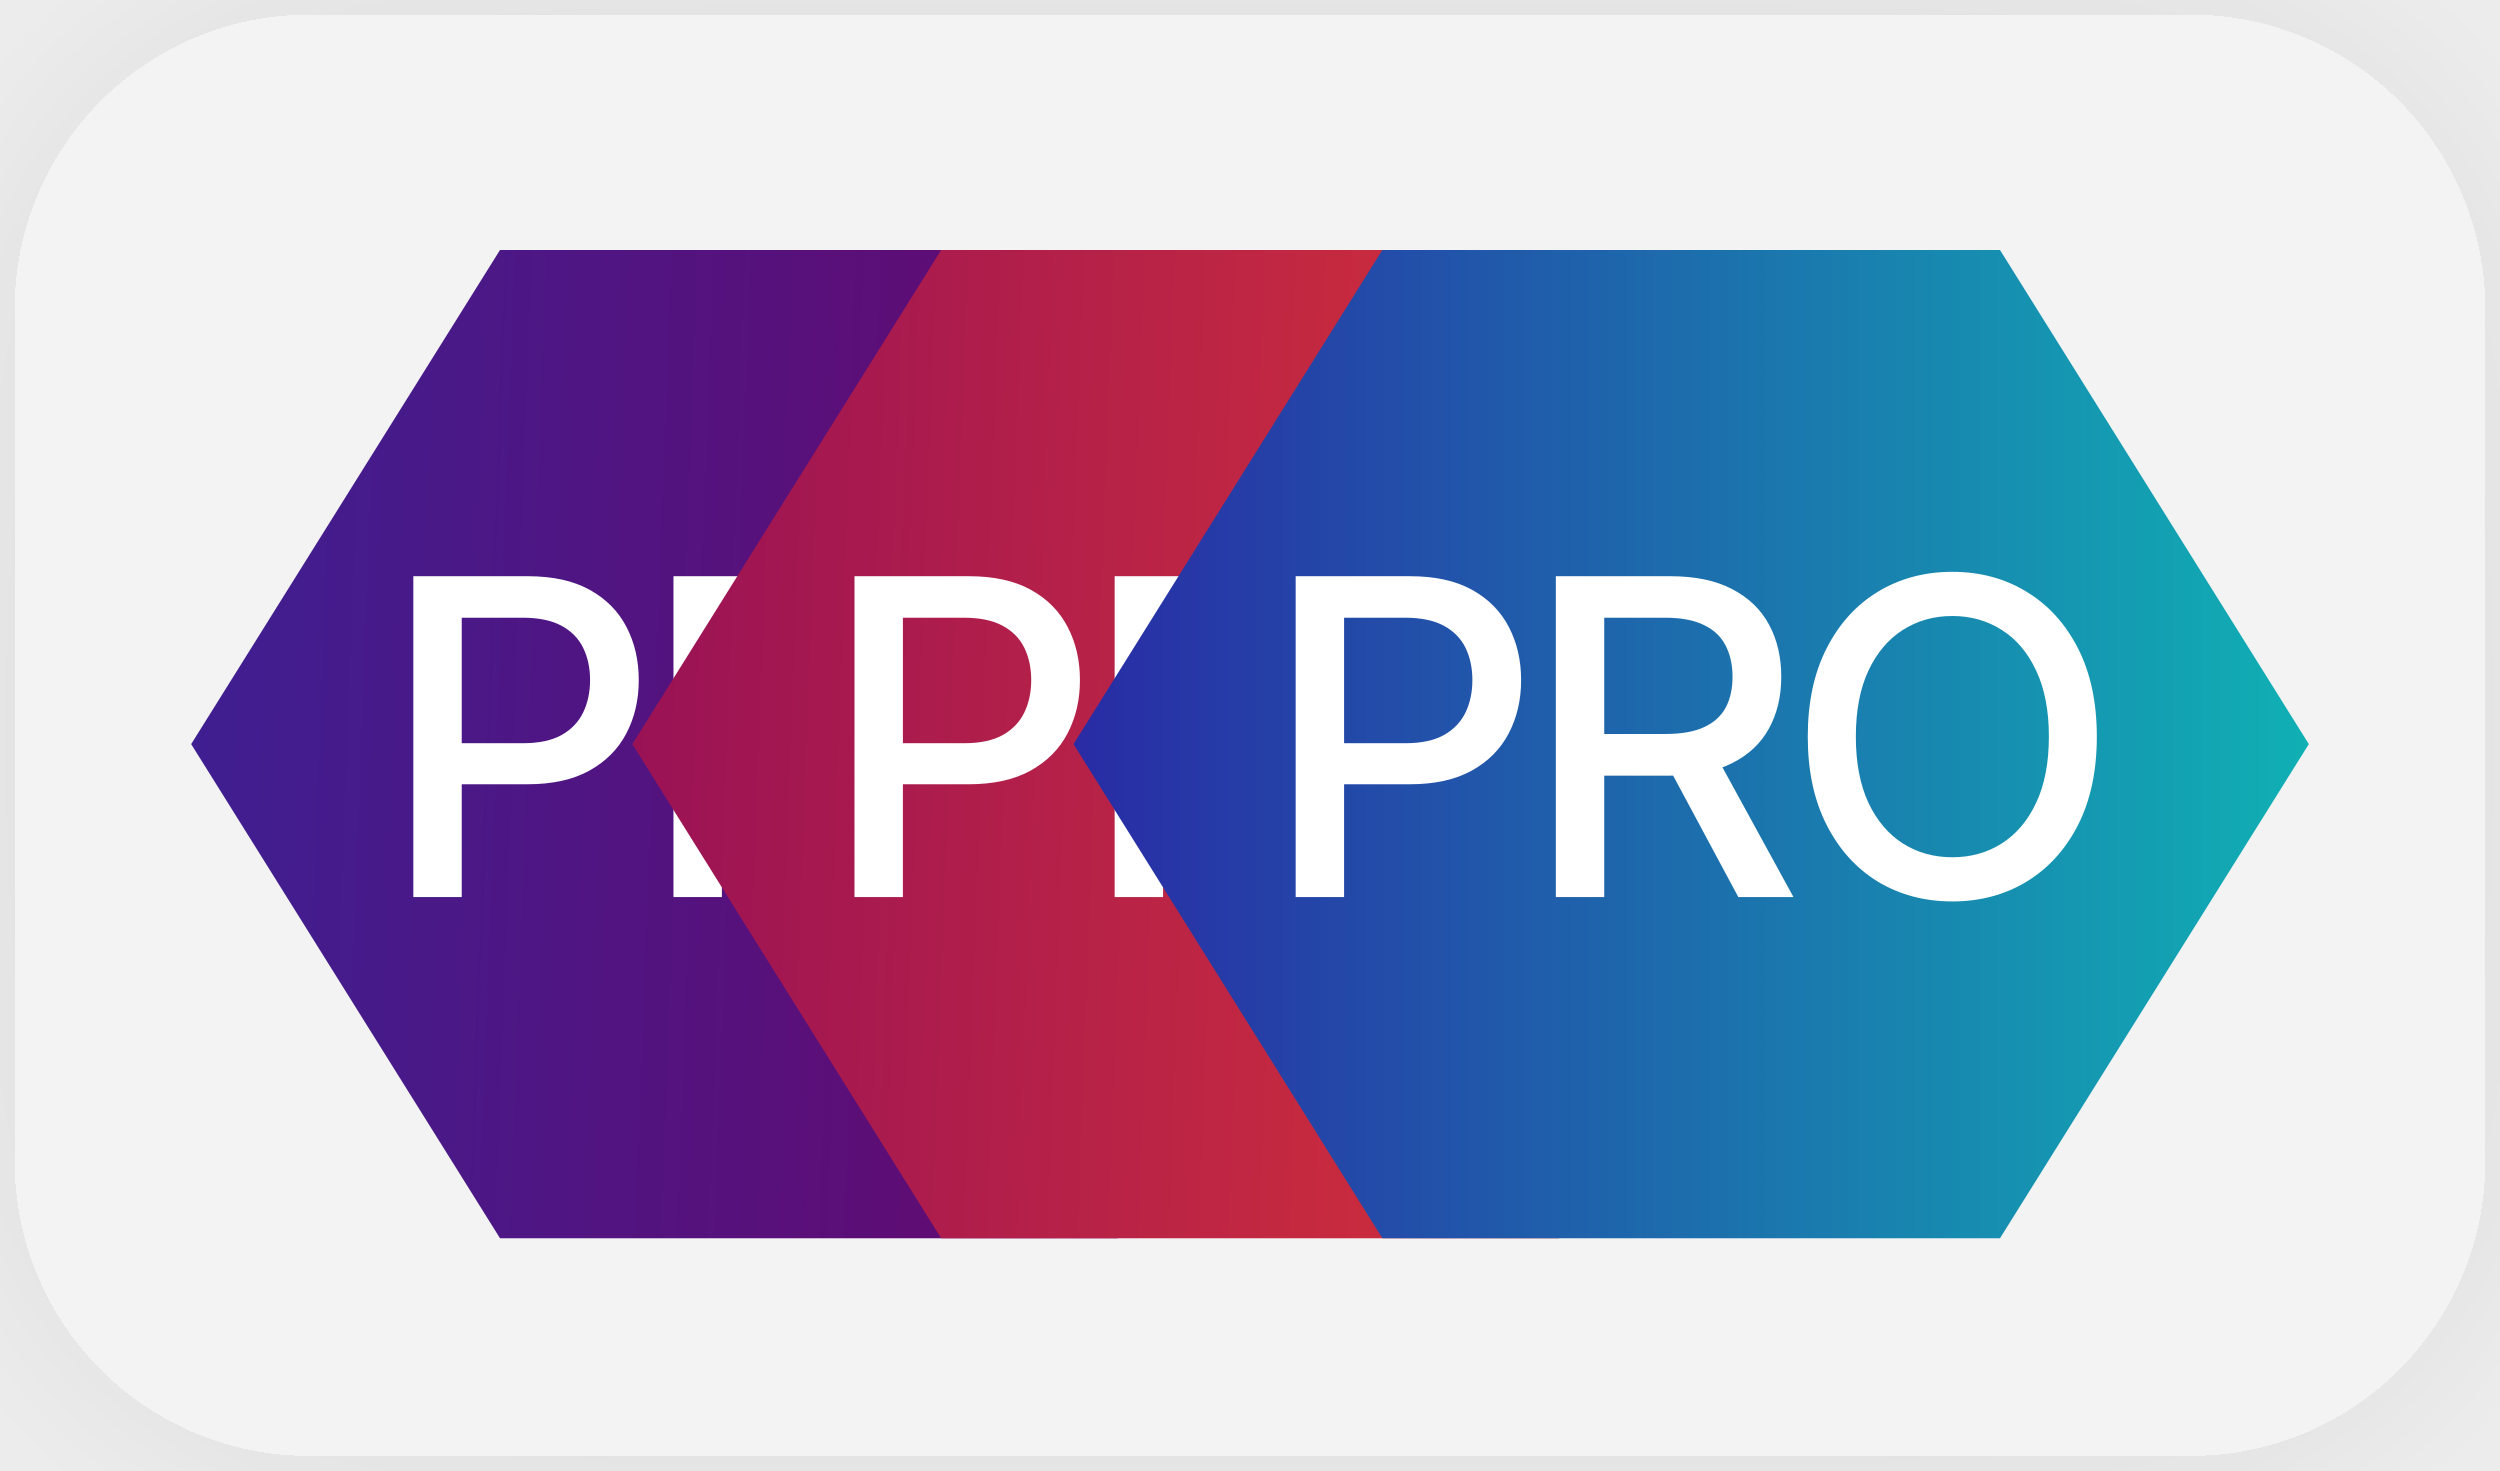
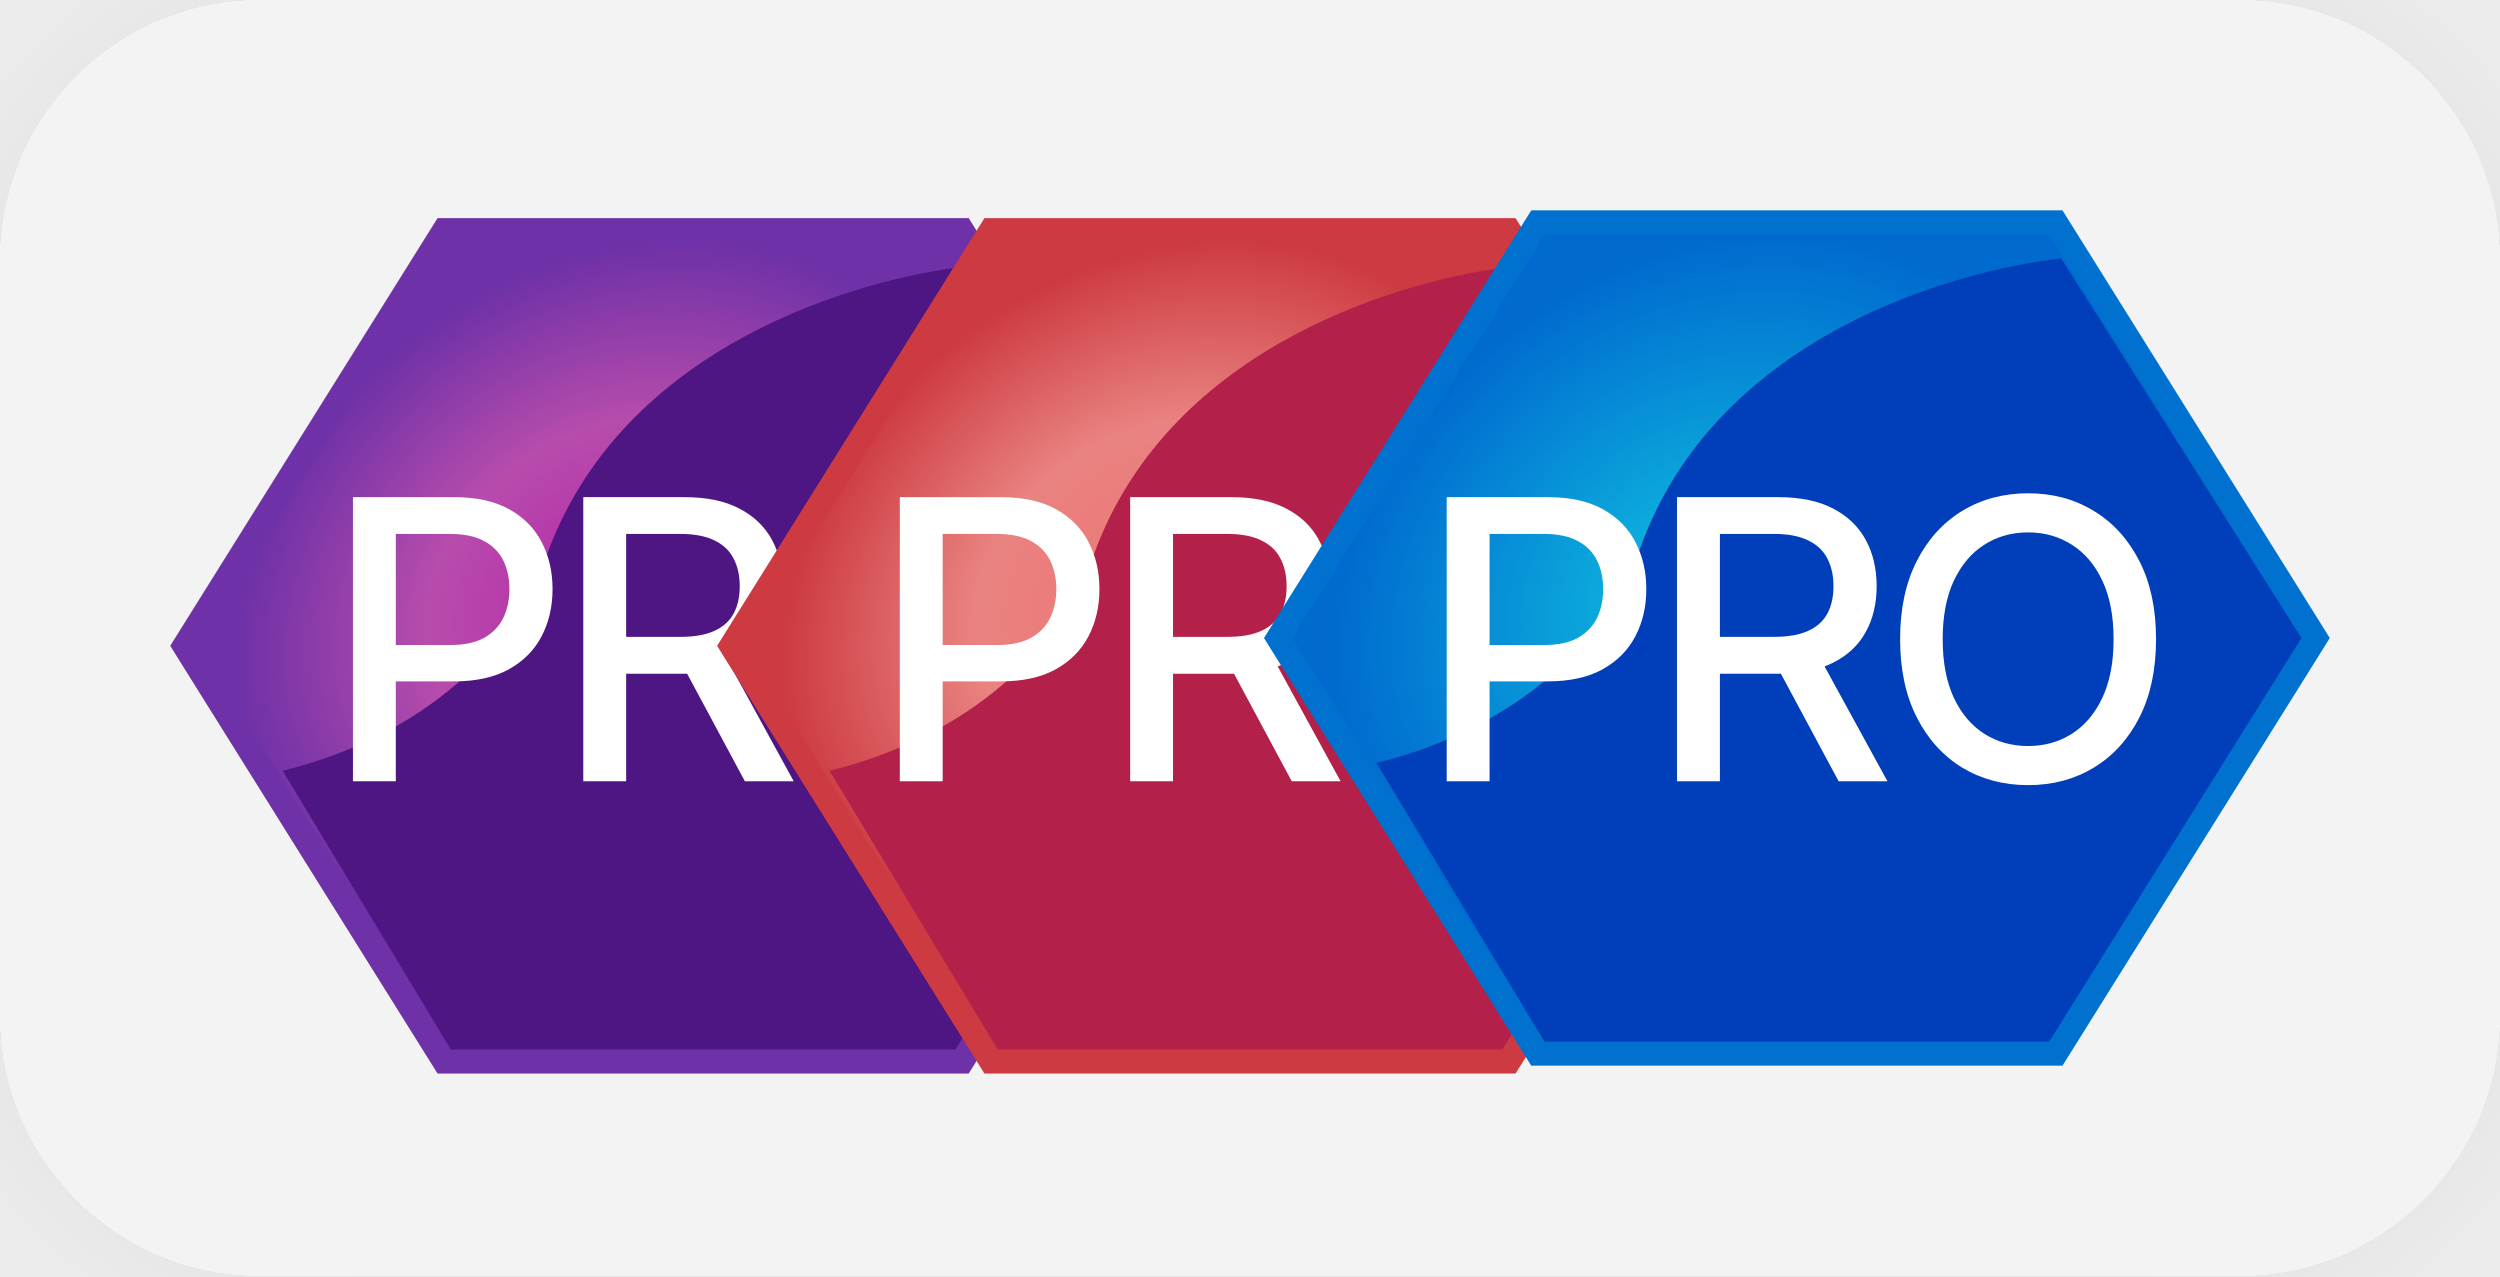
- <svg xmlns="http://www.w3.org/2000/svg" viewBox="31.5 39.5 85 50" fill="none">
-   <g filter="url(#filter0_dd_1172_38445)">
-     <rect x="32" y="40" width="84" height="49" rx="10" fill="white" fill-opacity="0.2" shape-rendering="crispEdges" />
-     <path d="M69.5 48H48.5L38 64.8L48.5 81.6H69.5L80 64.8L69.5 48Z" fill="url(#paint0_linear_1172_38445)" />
-     <path d="M45.553 70V59.091H49.441C50.29 59.091 50.993 59.245 51.551 59.554C52.108 59.863 52.526 60.286 52.803 60.822C53.08 61.355 53.218 61.955 53.218 62.623C53.218 63.294 53.078 63.897 52.797 64.434C52.52 64.966 52.101 65.389 51.54 65.701C50.983 66.01 50.281 66.165 49.436 66.165H46.762V64.769H49.287C49.823 64.769 50.258 64.677 50.592 64.492C50.926 64.304 51.171 64.048 51.327 63.725C51.483 63.402 51.562 63.034 51.562 62.623C51.562 62.211 51.483 61.845 51.327 61.525C51.171 61.206 50.924 60.955 50.587 60.774C50.253 60.593 49.813 60.502 49.266 60.502H47.199V70H45.553ZM54.398 70V59.091H58.286C59.131 59.091 59.833 59.236 60.39 59.528C60.951 59.819 61.37 60.222 61.647 60.737C61.924 61.248 62.063 61.84 62.063 62.511C62.063 63.178 61.923 63.766 61.642 64.274C61.365 64.778 60.946 65.171 60.385 65.451C59.827 65.731 59.126 65.872 58.281 65.872H55.335V64.455H58.132C58.664 64.455 59.098 64.379 59.431 64.226C59.769 64.073 60.016 63.851 60.172 63.56C60.328 63.269 60.406 62.919 60.406 62.511C60.406 62.099 60.326 61.742 60.166 61.44C60.01 61.138 59.764 60.907 59.426 60.748C59.092 60.584 58.654 60.502 58.11 60.502H56.044V70H54.398ZM59.783 65.078L62.478 70H60.603L57.961 65.078H59.783ZM72.792 64.546C72.792 65.71 72.579 66.712 72.153 67.55C71.727 68.384 71.142 69.027 70.4 69.478C69.662 69.925 68.822 70.149 67.881 70.149C66.936 70.149 66.093 69.925 65.35 69.478C64.612 69.027 64.029 68.382 63.603 67.544C63.177 66.706 62.964 65.707 62.964 64.546C62.964 63.381 63.177 62.381 63.603 61.547C64.029 60.709 64.612 60.066 65.35 59.618C66.093 59.167 66.936 58.942 67.881 58.942C68.822 58.942 69.662 59.167 70.4 59.618C71.142 60.066 71.727 60.709 72.153 61.547C72.579 62.381 72.792 63.381 72.792 64.546ZM71.162 64.546C71.162 63.658 71.018 62.91 70.731 62.303C70.446 61.692 70.056 61.23 69.559 60.918C69.065 60.602 68.506 60.444 67.881 60.444C67.252 60.444 66.691 60.602 66.197 60.918C65.704 61.23 65.313 61.692 65.026 62.303C64.742 62.91 64.599 63.658 64.599 64.546C64.599 65.433 64.742 66.183 65.026 66.793C65.313 67.401 65.704 67.862 66.197 68.178C66.691 68.491 67.252 68.647 67.881 68.647C68.506 68.647 69.065 68.491 69.559 68.178C70.056 67.862 70.446 67.401 70.731 66.793C71.018 66.183 71.162 65.433 71.162 64.546Z" fill="white" />
-     <path d="M84.5 48H63.5L53 64.8L63.5 81.6H84.5L95 64.8L84.5 48Z" fill="url(#paint1_linear_1172_38445)" />
-     <path d="M60.553 70V59.091H64.442C65.29 59.091 65.993 59.245 66.551 59.554C67.108 59.863 67.526 60.286 67.803 60.822C68.08 61.355 68.218 61.955 68.218 62.623C68.218 63.294 68.078 63.897 67.797 64.434C67.52 64.966 67.101 65.389 66.54 65.701C65.983 66.01 65.281 66.165 64.436 66.165H61.762V64.769H64.287C64.823 64.769 65.258 64.677 65.592 64.492C65.926 64.304 66.171 64.048 66.327 63.725C66.483 63.402 66.561 63.034 66.561 62.623C66.561 62.211 66.483 61.845 66.327 61.525C66.171 61.206 65.924 60.955 65.587 60.774C65.253 60.593 64.813 60.502 64.266 60.502H62.199V70H60.553ZM69.398 70V59.091H73.286C74.131 59.091 74.833 59.236 75.39 59.528C75.951 59.819 76.37 60.222 76.647 60.737C76.924 61.248 77.063 61.84 77.063 62.511C77.063 63.178 76.923 63.766 76.642 64.274C76.365 64.778 75.946 65.171 75.385 65.451C74.827 65.731 74.126 65.872 73.281 65.872H70.335V64.455H73.132C73.664 64.455 74.098 64.379 74.431 64.226C74.769 64.073 75.016 63.851 75.172 63.56C75.328 63.269 75.406 62.919 75.406 62.511C75.406 62.099 75.326 61.742 75.166 61.44C75.01 61.138 74.763 60.907 74.426 60.748C74.092 60.584 73.654 60.502 73.11 60.502H71.044V70H69.398ZM74.783 65.078L77.478 70H75.603L72.961 65.078H74.783ZM87.792 64.546C87.792 65.71 87.579 66.712 87.153 67.55C86.727 68.384 86.142 69.027 85.4 69.478C84.662 69.925 83.822 70.149 82.881 70.149C81.936 70.149 81.093 69.925 80.35 69.478C79.612 69.027 79.029 68.382 78.603 67.544C78.177 66.706 77.964 65.707 77.964 64.546C77.964 63.381 78.177 62.381 78.603 61.547C79.029 60.709 79.612 60.066 80.35 59.618C81.093 59.167 81.936 58.942 82.881 58.942C83.822 58.942 84.662 59.167 85.4 59.618C86.142 60.066 86.727 60.709 87.153 61.547C87.579 62.381 87.792 63.381 87.792 64.546ZM86.162 64.546C86.162 63.658 86.018 62.91 85.731 62.303C85.446 61.692 85.056 61.23 84.559 60.918C84.065 60.602 83.506 60.444 82.881 60.444C82.252 60.444 81.691 60.602 81.197 60.918C80.704 61.23 80.313 61.692 80.026 62.303C79.742 62.91 79.599 63.658 79.599 64.546C79.599 65.433 79.742 66.183 80.026 66.793C80.313 67.401 80.704 67.862 81.197 68.178C81.691 68.491 82.252 68.647 82.881 68.647C83.506 68.647 84.065 68.491 84.559 68.178C85.056 67.862 85.446 67.401 85.731 66.793C86.018 66.183 86.162 65.433 86.162 64.546Z" fill="white" />
-     <path d="M99.5 48H78.5L68 64.8L78.5 81.6H99.5L110 64.8L99.5 48Z" fill="url(#paint2_linear_1172_38445)" />
-     <path d="M75.553 70V59.091H79.442C80.29 59.091 80.993 59.245 81.551 59.554C82.108 59.863 82.526 60.286 82.803 60.822C83.08 61.355 83.218 61.955 83.218 62.623C83.218 63.294 83.078 63.897 82.797 64.434C82.52 64.966 82.101 65.389 81.54 65.701C80.983 66.01 80.281 66.165 79.436 66.165H76.762V64.769H79.287C79.823 64.769 80.258 64.677 80.592 64.492C80.926 64.304 81.171 64.048 81.327 63.725C81.483 63.402 81.561 63.034 81.561 62.623C81.561 62.211 81.483 61.845 81.327 61.525C81.171 61.206 80.924 60.955 80.587 60.774C80.253 60.593 79.813 60.502 79.266 60.502H77.199V70H75.553ZM84.398 70V59.091H88.286C89.131 59.091 89.833 59.236 90.39 59.528C90.951 59.819 91.37 60.222 91.647 60.737C91.924 61.248 92.063 61.84 92.063 62.511C92.063 63.178 91.923 63.766 91.642 64.274C91.365 64.778 90.946 65.171 90.385 65.451C89.827 65.731 89.126 65.872 88.281 65.872H85.335V64.455H88.132C88.664 64.455 89.098 64.379 89.431 64.226C89.769 64.073 90.016 63.851 90.172 63.56C90.328 63.269 90.406 62.919 90.406 62.511C90.406 62.099 90.326 61.742 90.166 61.44C90.01 61.138 89.763 60.907 89.426 60.748C89.092 60.584 88.654 60.502 88.11 60.502H86.044V70H84.398ZM89.783 65.078L92.478 70H90.603L87.961 65.078H89.783ZM102.792 64.546C102.792 65.71 102.579 66.712 102.153 67.55C101.727 68.384 101.142 69.027 100.4 69.478C99.662 69.925 98.822 70.149 97.881 70.149C96.936 70.149 96.093 69.925 95.35 69.478C94.612 69.027 94.029 68.382 93.603 67.544C93.177 66.706 92.964 65.707 92.964 64.546C92.964 63.381 93.177 62.381 93.603 61.547C94.029 60.709 94.612 60.066 95.35 59.618C96.093 59.167 96.936 58.942 97.881 58.942C98.822 58.942 99.662 59.167 100.4 59.618C101.142 60.066 101.727 60.709 102.153 61.547C102.579 62.381 102.792 63.381 102.792 64.546ZM101.162 64.546C101.162 63.658 101.018 62.91 100.73 62.303C100.446 61.692 100.056 61.23 99.559 60.918C99.065 60.602 98.506 60.444 97.881 60.444C97.252 60.444 96.691 60.602 96.197 60.918C95.704 61.23 95.313 61.692 95.026 62.303C94.742 62.91 94.599 63.658 94.599 64.546C94.599 65.433 94.742 66.183 95.026 66.793C95.313 67.401 95.704 67.862 96.197 68.178C96.691 68.491 97.252 68.647 97.881 68.647C98.506 68.647 99.065 68.491 99.559 68.178C100.056 67.862 100.446 67.401 100.73 66.793C101.018 66.183 101.162 65.433 101.162 64.546Z" fill="white" />
+ <svg xmlns="http://www.w3.org/2000/svg" fill="none" viewBox="16 16 96 49">
+   <g filter="url(#filter0_dd_2233_7851)">
+     <rect x="16" y="16" width="96" height="49" rx="10" fill="white" fill-opacity="0.2" shape-rendering="crispEdges" />
+     <path d="M52.943 24.839L53.079 25.056L62.767 40.556L62.919 40.8L62.767 41.045L53.079 56.544L52.943 56.761H33.057L32.921 56.544L23.233 41.045L23.081 40.8L23.233 40.556L32.921 25.056L33.057 24.839H52.943Z" fill="url(#paint0_radial_2233_7851)" stroke="#6E31A7" stroke-width="0.923" />
+     <path d="M33.312 56.3H52.688L62.375 40.8L53.149 26.223C49.074 26.684 39.956 29.175 37.003 37.294C35.499 41.43 31.744 44.381 26.855 45.598L33.312 56.3Z" fill="#4E1683" />
+     <path d="M29.553 46V35.091H33.441C34.29 35.091 34.993 35.245 35.551 35.554C36.108 35.863 36.526 36.286 36.803 36.822C37.08 37.355 37.218 37.955 37.218 38.623C37.218 39.294 37.078 39.897 36.797 40.434C36.52 40.966 36.101 41.389 35.54 41.701C34.983 42.01 34.281 42.165 33.436 42.165H30.762V40.769H33.287C33.823 40.769 34.258 40.677 34.592 40.492C34.926 40.304 35.171 40.048 35.327 39.725C35.483 39.402 35.562 39.034 35.562 38.623C35.562 38.211 35.483 37.845 35.327 37.525C35.171 37.206 34.924 36.955 34.587 36.774C34.253 36.593 33.813 36.502 33.266 36.502H31.199V46H29.553ZM38.398 46V35.091H42.286C43.131 35.091 43.833 35.236 44.39 35.528C44.951 35.819 45.37 36.222 45.647 36.737C45.924 37.248 46.063 37.84 46.063 38.511C46.063 39.178 45.923 39.766 45.642 40.274C45.365 40.778 44.946 41.17 44.385 41.451C43.827 41.731 43.126 41.872 42.281 41.872H39.335V40.455H42.132C42.664 40.455 43.098 40.379 43.431 40.226C43.769 40.073 44.016 39.851 44.172 39.56C44.328 39.269 44.406 38.919 44.406 38.511C44.406 38.099 44.326 37.742 44.166 37.44C44.01 37.138 43.764 36.907 43.426 36.748C43.092 36.584 42.654 36.502 42.11 36.502H40.044V46H38.398ZM43.783 41.078L46.478 46H44.603L41.961 41.078H43.783ZM56.792 40.545C56.792 41.71 56.579 42.712 56.153 43.55C55.727 44.384 55.142 45.027 54.4 45.478C53.662 45.925 52.822 46.149 51.881 46.149C50.936 46.149 50.093 45.925 49.35 45.478C48.612 45.027 48.029 44.383 47.603 43.544C47.177 42.706 46.964 41.707 46.964 40.545C46.964 39.381 47.177 38.381 47.603 37.547C48.029 36.709 48.612 36.066 49.35 35.618C50.093 35.167 50.936 34.942 51.881 34.942C52.822 34.942 53.662 35.167 54.4 35.618C55.142 36.066 55.727 36.709 56.153 37.547C56.579 38.381 56.792 39.381 56.792 40.545ZM55.162 40.545C55.162 39.658 55.018 38.91 54.73 38.303C54.446 37.692 54.056 37.23 53.559 36.918C53.065 36.602 52.506 36.444 51.881 36.444C51.252 36.444 50.691 36.602 50.197 36.918C49.704 37.23 49.313 37.692 49.026 38.303C48.742 38.91 48.599 39.658 48.599 40.545C48.599 41.433 48.742 42.182 49.026 42.793C49.313 43.401 49.704 43.862 50.197 44.178C50.691 44.491 51.252 44.647 51.881 44.647C52.506 44.647 53.065 44.491 53.559 44.178C54.056 43.862 54.446 43.401 54.73 42.793C55.018 42.182 55.162 41.433 55.162 40.545Z" fill="white" />
+     <path d="M73.943 24.839L74.079 25.056L83.767 40.556L83.919 40.8L83.767 41.045L74.079 56.544L73.943 56.761H54.057L53.921 56.544L44.233 41.045L44.081 40.8L44.233 40.556L53.921 25.056L54.057 24.839H73.943Z" fill="url(#paint1_radial_2233_7851)" stroke="#CD3A42" stroke-width="0.923" />
+     <path d="M54.312 56.3H73.688L83.375 40.8L74.149 26.223C70.074 26.684 60.956 29.175 58.003 37.294C56.499 41.43 52.744 44.381 47.855 45.598L54.312 56.3Z" fill="#B32049" />
+     <path d="M50.553 46V35.091H54.441C55.29 35.091 55.993 35.245 56.551 35.554C57.108 35.863 57.526 36.286 57.803 36.822C58.08 37.355 58.218 37.955 58.218 38.623C58.218 39.294 58.078 39.897 57.797 40.434C57.52 40.966 57.101 41.389 56.54 41.701C55.983 42.01 55.281 42.165 54.436 42.165H51.762V40.769H54.287C54.823 40.769 55.258 40.677 55.592 40.492C55.926 40.304 56.171 40.048 56.327 39.725C56.483 39.402 56.562 39.034 56.562 38.623C56.562 38.211 56.483 37.845 56.327 37.525C56.171 37.206 55.924 36.955 55.587 36.774C55.253 36.593 54.813 36.502 54.266 36.502H52.199V46H50.553ZM59.398 46V35.091H63.286C64.131 35.091 64.833 35.236 65.39 35.528C65.951 35.819 66.37 36.222 66.647 36.737C66.924 37.248 67.063 37.84 67.063 38.511C67.063 39.178 66.923 39.766 66.642 40.274C66.365 40.778 65.946 41.17 65.385 41.451C64.827 41.731 64.126 41.872 63.281 41.872H60.335V40.455H63.132C63.664 40.455 64.098 40.379 64.431 40.226C64.769 40.073 65.016 39.851 65.172 39.56C65.328 39.269 65.406 38.919 65.406 38.511C65.406 38.099 65.326 37.742 65.166 37.44C65.01 37.138 64.763 36.907 64.426 36.748C64.092 36.584 63.654 36.502 63.11 36.502H61.044V46H59.398ZM64.783 41.078L67.478 46H65.603L62.961 41.078H64.783ZM77.792 40.545C77.792 41.71 77.579 42.712 77.153 43.55C76.727 44.384 76.142 45.027 75.4 45.478C74.662 45.925 73.822 46.149 72.881 46.149C71.936 46.149 71.093 45.925 70.35 45.478C69.612 45.027 69.029 44.383 68.603 43.544C68.177 42.706 67.964 41.707 67.964 40.545C67.964 39.381 68.177 38.381 68.603 37.547C69.029 36.709 69.612 36.066 70.35 35.618C71.093 35.167 71.936 34.942 72.881 34.942C73.822 34.942 74.662 35.167 75.4 35.618C76.142 36.066 76.727 36.709 77.153 37.547C77.579 38.381 77.792 39.381 77.792 40.545ZM76.162 40.545C76.162 39.658 76.018 38.91 75.731 38.303C75.446 37.692 75.056 37.23 74.559 36.918C74.065 36.602 73.506 36.444 72.881 36.444C72.252 36.444 71.691 36.602 71.197 36.918C70.704 37.23 70.313 37.692 70.026 38.303C69.742 38.91 69.599 39.658 69.599 40.545C69.599 41.433 69.742 42.182 70.026 42.793C70.313 43.401 70.704 43.862 71.197 44.178C71.691 44.491 72.252 44.647 72.881 44.647C73.506 44.647 74.065 44.491 74.559 44.178C75.056 43.862 75.446 43.401 75.731 42.793C76.018 42.182 76.162 41.433 76.162 40.545Z" fill="white" />
+     <path d="M94.943 24.539L95.079 24.756L104.767 40.256L104.919 40.5L104.767 40.745L95.079 56.244L94.943 56.461H75.057L74.921 56.244L65.233 40.745L65.081 40.5L65.233 40.256L74.921 24.756L75.057 24.539H94.943Z" fill="url(#paint2_radial_2233_7851)" stroke="#0171D0" stroke-width="0.923" />
+     <path d="M75.312 56H94.688L104.375 40.5L95.149 25.923C91.074 26.384 81.956 28.875 79.003 36.994C77.499 41.13 73.744 44.081 68.855 45.298L75.312 56Z" fill="#003FB9" />
+     <path d="M71.553 46V35.091H75.442C76.29 35.091 76.993 35.245 77.551 35.554C78.108 35.863 78.526 36.286 78.803 36.822C79.08 37.355 79.218 37.955 79.218 38.623C79.218 39.294 79.078 39.897 78.797 40.434C78.52 40.966 78.101 41.389 77.54 41.701C76.983 42.01 76.281 42.165 75.436 42.165H72.762V40.769H75.287C75.823 40.769 76.258 40.677 76.592 40.492C76.926 40.304 77.171 40.048 77.327 39.725C77.483 39.402 77.561 39.034 77.561 38.623C77.561 38.211 77.483 37.845 77.327 37.525C77.171 37.206 76.924 36.955 76.587 36.774C76.253 36.593 75.813 36.502 75.266 36.502H73.199V46H71.553ZM80.398 46V35.091H84.286C85.131 35.091 85.833 35.236 86.39 35.528C86.951 35.819 87.37 36.222 87.647 36.737C87.924 37.248 88.063 37.84 88.063 38.511C88.063 39.178 87.923 39.766 87.642 40.274C87.365 40.778 86.946 41.17 86.385 41.451C85.827 41.731 85.126 41.872 84.281 41.872H81.335V40.455H84.132C84.664 40.455 85.098 40.379 85.431 40.226C85.769 40.073 86.016 39.851 86.172 39.56C86.328 39.269 86.406 38.919 86.406 38.511C86.406 38.099 86.326 37.742 86.166 37.44C86.01 37.138 85.763 36.907 85.426 36.748C85.092 36.584 84.654 36.502 84.11 36.502H82.044V46H80.398ZM85.783 41.078L88.478 46H86.603L83.961 41.078H85.783ZM98.792 40.545C98.792 41.71 98.579 42.712 98.153 43.55C97.727 44.384 97.142 45.027 96.4 45.478C95.662 45.925 94.822 46.149 93.881 46.149C92.936 46.149 92.093 45.925 91.35 45.478C90.612 45.027 90.029 44.383 89.603 43.544C89.177 42.706 88.964 41.707 88.964 40.545C88.964 39.381 89.177 38.381 89.603 37.547C90.029 36.709 90.612 36.066 91.35 35.618C92.093 35.167 92.936 34.942 93.881 34.942C94.822 34.942 95.662 35.167 96.4 35.618C97.142 36.066 97.727 36.709 98.153 37.547C98.579 38.381 98.792 39.381 98.792 40.545ZM97.162 40.545C97.162 39.658 97.018 38.91 96.731 38.303C96.446 37.692 96.056 37.23 95.559 36.918C95.065 36.602 94.506 36.444 93.881 36.444C93.252 36.444 92.691 36.602 92.197 36.918C91.704 37.23 91.313 37.692 91.026 38.303C90.742 38.91 90.599 39.658 90.599 40.545C90.599 41.433 90.742 42.182 91.026 42.793C91.313 43.401 91.704 43.862 92.197 44.178C92.691 44.491 93.252 44.647 93.881 44.647C94.506 44.647 95.065 44.491 95.559 44.178C96.056 43.862 96.446 43.401 96.731 42.793C97.018 42.182 97.162 41.433 97.162 40.545Z" fill="white" />
  </g>
  <defs>
-     <filter id="filter0_dd_1172_38445" x="-8" y="0" width="164" height="129" filterUnits="userSpaceOnUse" color-interpolation-filters="sRGB">
+     <filter id="filter0_dd_2233_7851" x="-24" y="-24" width="176" height="129" filterUnits="userSpaceOnUse" color-interpolation-filters="sRGB">
      <feFlood flood-opacity="0" result="BackgroundImageFix" />
      <feColorMatrix in="SourceAlpha" type="matrix" values="0 0 0 0 0 0 0 0 0 0 0 0 0 0 0 0 0 0 127 0" result="hardAlpha" />
      <feOffset />
      <feGaussianBlur stdDeviation="20" />
      <feComposite in2="hardAlpha" operator="out" />
      <feColorMatrix type="matrix" values="0 0 0 0 0 0 0 0 0 0 0 0 0 0 0 0 0 0 0.18 0" />
-       <feBlend mode="normal" in2="BackgroundImageFix" result="effect1_dropShadow_1172_38445" />
+       <feBlend mode="normal" in2="BackgroundImageFix" result="effect1_dropShadow_2233_7851" />
      <feColorMatrix in="SourceAlpha" type="matrix" values="0 0 0 0 0 0 0 0 0 0 0 0 0 0 0 0 0 0 127 0" result="hardAlpha" />
      <feOffset />
      <feGaussianBlur stdDeviation="20" />
      <feComposite in2="hardAlpha" operator="out" />
      <feColorMatrix type="matrix" values="0 0 0 0 1 0 0 0 0 1 0 0 0 0 1 0 0 0 0.18 0" />
-       <feBlend mode="normal" in2="effect1_dropShadow_1172_38445" result="effect2_dropShadow_1172_38445" />
-       <feBlend mode="normal" in="BackgroundImageFix" in2="effect2_dropShadow_1172_38445" result="BackgroundImageFix" />
+       <feBlend mode="normal" in2="effect1_dropShadow_2233_7851" result="effect2_dropShadow_2233_7851" />
+       <feBlend mode="normal" in="BackgroundImageFix" in2="effect2_dropShadow_2233_7851" result="BackgroundImageFix" />
      <feBlend mode="normal" in="SourceGraphic" in2="BackgroundImageFix" result="shape" />
    </filter>
-     <linearGradient id="paint0_linear_1172_38445" x1="80" y1="64.8" x2="20.412" y2="62.575" gradientUnits="userSpaceOnUse">
-       <stop stop-color="#730162" />
-       <stop offset="1" stop-color="#292BA5" />
-     </linearGradient>
-     <linearGradient id="paint1_linear_1172_38445" x1="95" y1="64.8" x2="35.412" y2="62.575" gradientUnits="userSpaceOnUse">
-       <stop stop-color="#E73B2F" />
-       <stop offset="1" stop-color="#790166" />
-     </linearGradient>
-     <linearGradient id="paint2_linear_1172_38445" x1="110" y1="64.8" x2="68" y2="64.8" gradientUnits="userSpaceOnUse">
-       <stop stop-color="#10B0B4" />
-       <stop offset="1" stop-color="#292BA5" />
-     </linearGradient>
+     <radialGradient id="paint0_radial_2233_7851" cx="0" cy="0" r="1" gradientUnits="userSpaceOnUse" gradientTransform="translate(39.3095 38.6779) rotate(-127.304) scale(12.1789 15.2237)">
+       <stop stop-color="#B728AA" />
+       <stop offset="0.484" stop-color="#B74CAC" />
+       <stop offset="1" stop-color="#6E31A7" />
+     </radialGradient>
+     <radialGradient id="paint1_radial_2233_7851" cx="0" cy="0" r="1" gradientUnits="userSpaceOnUse" gradientTransform="translate(60.3095 38.6779) rotate(-127.304) scale(12.1789 15.2237)">
+       <stop stop-color="#EE7573" />
+       <stop offset="0.484" stop-color="#E98381" />
+       <stop offset="1" stop-color="#CD3A42" />
+     </radialGradient>
+     <radialGradient id="paint2_radial_2233_7851" cx="0" cy="0" r="1" gradientUnits="userSpaceOnUse" gradientTransform="translate(81.3095 38.378) rotate(-127.304) scale(12.1789 15.2237)">
+       <stop stop-color="#0FBFE0" />
+       <stop offset="0.484" stop-color="#0896D8" />
+       <stop offset="1" stop-color="#006ACF" />
+     </radialGradient>
  </defs>
</svg>
